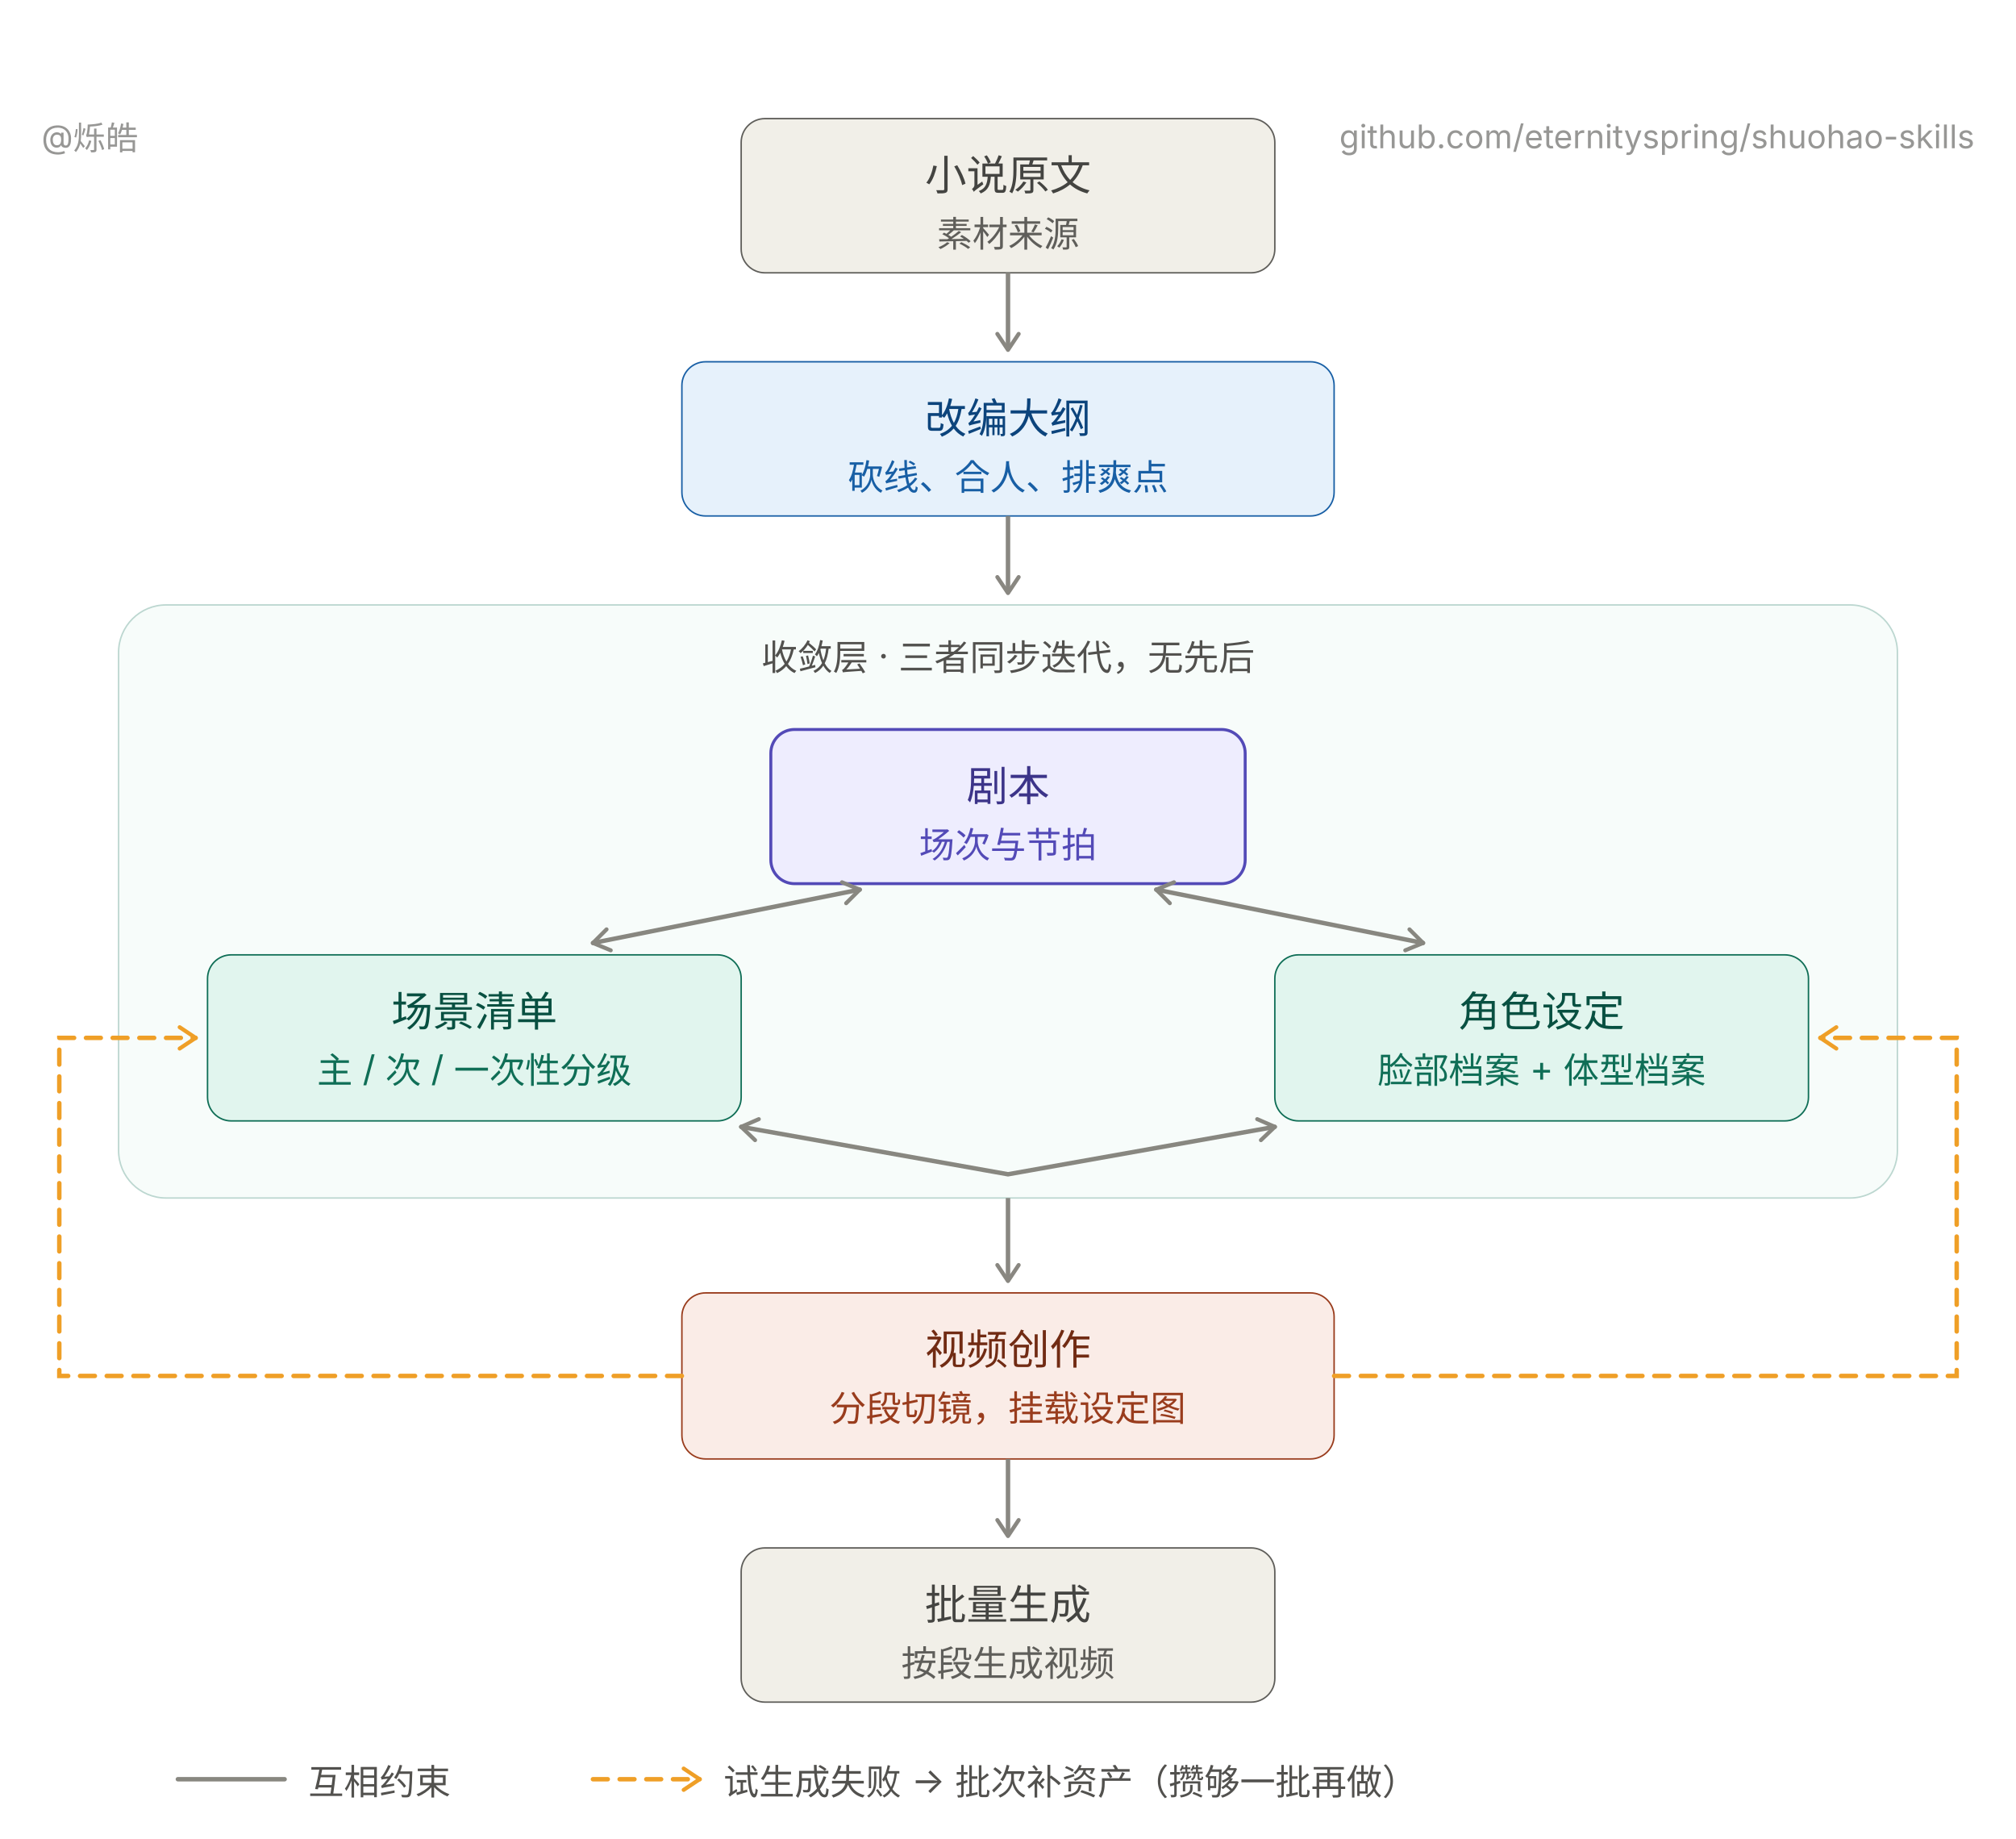
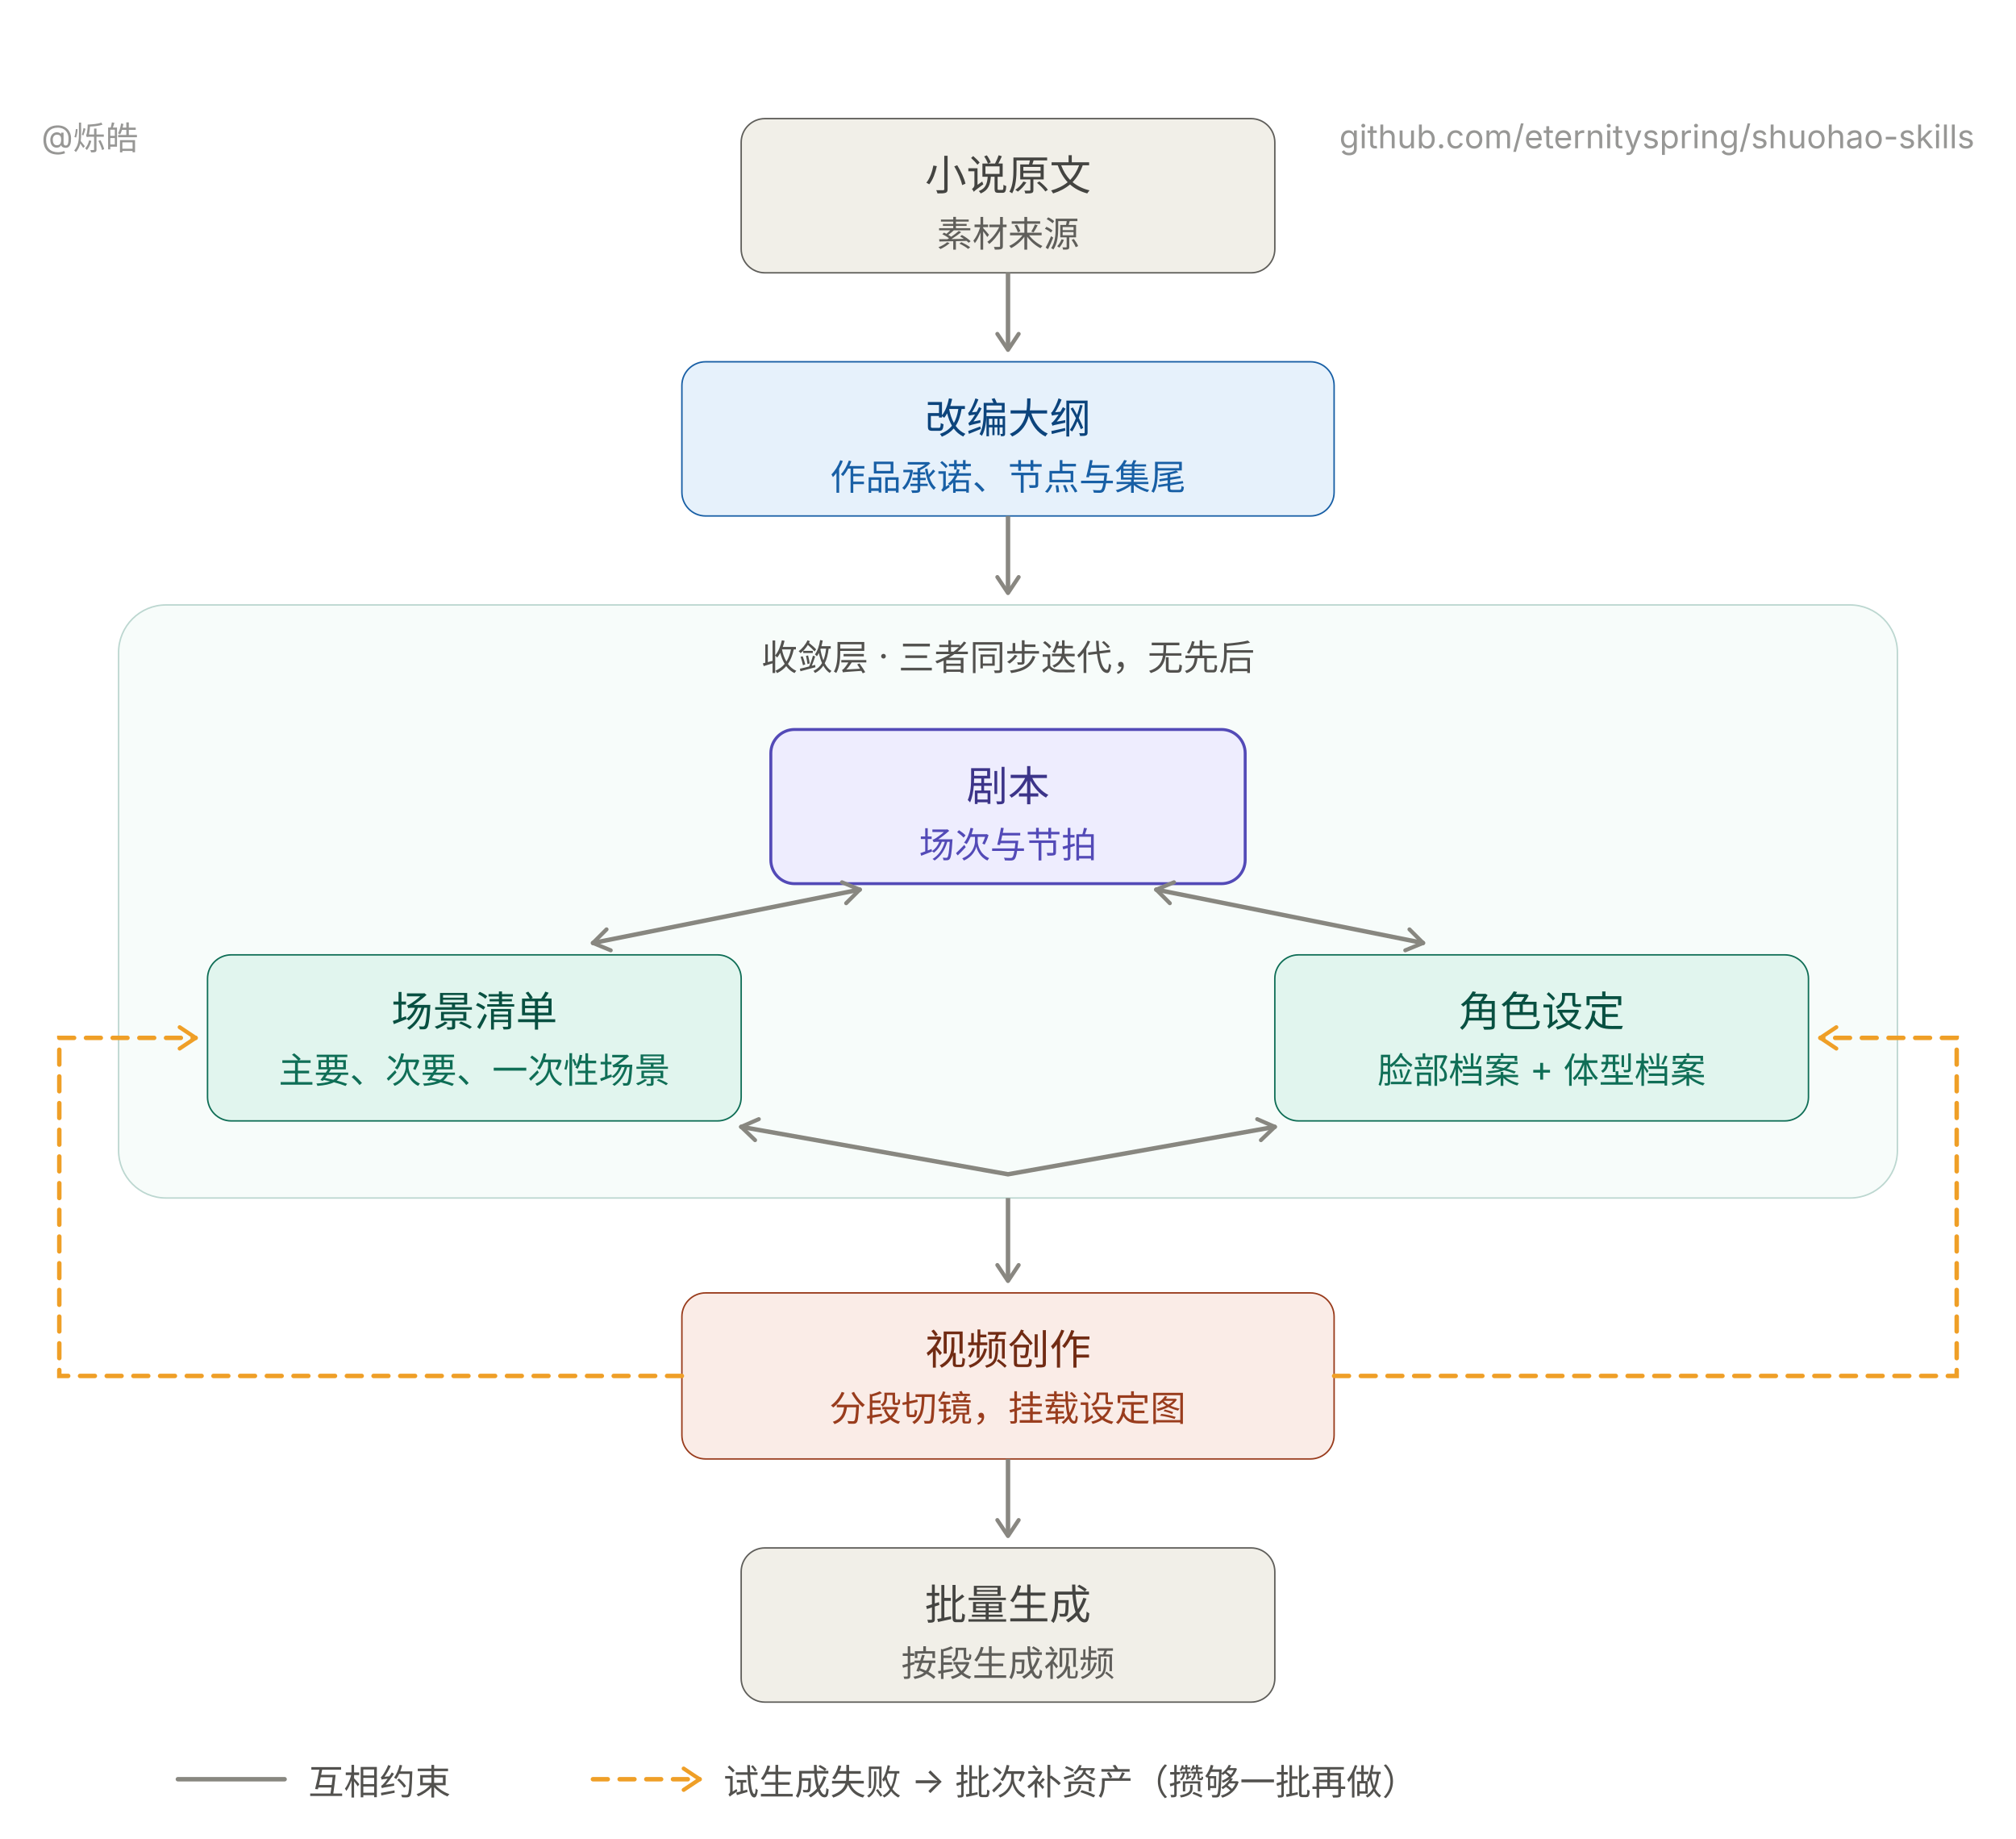
<svg xmlns="http://www.w3.org/2000/svg" width="100%" viewBox="0 0 680 620" role="img" style="">
  <defs>
    <marker id="arrow" viewBox="0 0 10 10" refX="8" refY="5" markerWidth="6" markerHeight="6" orient="auto-start-reverse">
      <path d="M2 1L8 5L2 9" fill="none" stroke="context-stroke" stroke-width="1.5" stroke-linecap="round" stroke-linejoin="round" />
    </marker>
  </defs>
  <g style="fill:rgb(0, 0, 0);stroke:none;color:rgb(11, 11, 11);stroke-width:1px;stroke-linecap:butt;stroke-linejoin:miter;opacity:1;font-family:anthropic-sans, -apple-system, &quot;system-ui&quot;, &quot;Segoe UI&quot;, sans-serif;font-size:16px;font-weight:400;text-anchor:start;dominant-baseline:auto">
    <rect x="250" y="40" width="180" height="52" rx="8" stroke-width="0.5" style="fill:rgb(241, 239, 232);stroke:rgb(95, 94, 90);color:rgb(11, 11, 11);stroke-width:0.5px;stroke-linecap:butt;stroke-linejoin:miter;opacity:1;font-family:anthropic-sans, -apple-system, &quot;system-ui&quot;, &quot;Segoe UI&quot;, sans-serif;font-size:16px;font-weight:400;text-anchor:start;dominant-baseline:auto" />
    <text x="340" y="58" text-anchor="middle" dominant-baseline="central" style="fill:rgb(68, 68, 65);stroke:none;color:rgb(11, 11, 11);stroke-width:1px;stroke-linecap:butt;stroke-linejoin:miter;opacity:1;font-family:anthropic-sans, -apple-system, &quot;system-ui&quot;, &quot;Segoe UI&quot;, sans-serif;font-size:14px;font-weight:500;text-anchor:middle;dominant-baseline:central">小说原文</text>
    <text x="340" y="78" text-anchor="middle" dominant-baseline="central" style="fill:rgb(95, 94, 90);stroke:none;color:rgb(11, 11, 11);stroke-width:1px;stroke-linecap:butt;stroke-linejoin:miter;opacity:1;font-family:anthropic-sans, -apple-system, &quot;system-ui&quot;, &quot;Segoe UI&quot;, sans-serif;font-size:12px;font-weight:400;text-anchor:middle;dominant-baseline:central">素材来源</text>
  </g>
  <line x1="340" y1="92" x2="340" y2="118" marker-end="url(#arrow)" style="fill:none;stroke:rgb(137, 135, 129);color:rgb(11, 11, 11);stroke-width:1.5px;stroke-linecap:butt;stroke-linejoin:miter;opacity:1;font-family:anthropic-sans, -apple-system, &quot;system-ui&quot;, &quot;Segoe UI&quot;, sans-serif;font-size:16px;font-weight:400;text-anchor:start;dominant-baseline:auto" />
  <g style="fill:rgb(0, 0, 0);stroke:none;color:rgb(11, 11, 11);stroke-width:1px;stroke-linecap:butt;stroke-linejoin:miter;opacity:1;font-family:anthropic-sans, -apple-system, &quot;system-ui&quot;, &quot;Segoe UI&quot;, sans-serif;font-size:16px;font-weight:400;text-anchor:start;dominant-baseline:auto">
    <rect x="230" y="122" width="220" height="52" rx="8" stroke-width="0.5" style="fill:rgb(230, 241, 251);stroke:rgb(24, 95, 165);color:rgb(11, 11, 11);stroke-width:0.5px;stroke-linecap:butt;stroke-linejoin:miter;opacity:1;font-family:anthropic-sans, -apple-system, &quot;system-ui&quot;, &quot;Segoe UI&quot;, sans-serif;font-size:16px;font-weight:400;text-anchor:start;dominant-baseline:auto" />
    <text x="340" y="140" text-anchor="middle" dominant-baseline="central" style="fill:rgb(12, 68, 124);stroke:none;color:rgb(11, 11, 11);stroke-width:1px;stroke-linecap:butt;stroke-linejoin:miter;opacity:1;font-family:anthropic-sans, -apple-system, &quot;system-ui&quot;, &quot;Segoe UI&quot;, sans-serif;font-size:14px;font-weight:500;text-anchor:middle;dominant-baseline:central">改编大纲</text>
-     <text x="340" y="160" text-anchor="middle" dominant-baseline="central" style="fill:rgb(24, 95, 165);stroke:none;color:rgb(11, 11, 11);stroke-width:1px;stroke-linecap:butt;stroke-linejoin:miter;opacity:1;font-family:anthropic-sans, -apple-system, &quot;system-ui&quot;, &quot;Segoe UI&quot;, sans-serif;font-size:12px;font-weight:400;text-anchor:middle;dominant-baseline:central">砍线、合人、排爽点</text>
+     <text x="340" y="160" text-anchor="middle" dominant-baseline="central" style="fill:rgb(24, 95, 165);stroke:none;color:rgb(11, 11, 11);stroke-width:1px;stroke-linecap:butt;stroke-linejoin:miter;opacity:1;font-family:anthropic-sans, -apple-system, &quot;system-ui&quot;, &quot;Segoe UI&quot;, sans-serif;font-size:12px;font-weight:400;text-anchor:middle;dominant-baseline:central">作品承诺、节点与集尾</text>
  </g>
  <line x1="340" y1="174" x2="340" y2="200" marker-end="url(#arrow)" style="fill:none;stroke:rgb(137, 135, 129);color:rgb(11, 11, 11);stroke-width:1.5px;stroke-linecap:butt;stroke-linejoin:miter;opacity:1;font-family:anthropic-sans, -apple-system, &quot;system-ui&quot;, &quot;Segoe UI&quot;, sans-serif;font-size:16px;font-weight:400;text-anchor:start;dominant-baseline:auto" />
  <rect x="40" y="204" width="600" height="200" rx="16" stroke-width="0.5" opacity="0.28" style="fill:rgb(225, 245, 238);stroke:rgb(15, 110, 86);color:rgb(11, 11, 11);stroke-width:0.5px;stroke-linecap:butt;stroke-linejoin:miter;opacity:0.28;font-family:anthropic-sans, -apple-system, &quot;system-ui&quot;, &quot;Segoe UI&quot;, sans-serif;font-size:16px;font-weight:400;text-anchor:start;dominant-baseline:auto" />
  <text x="340" y="226" text-anchor="middle" style="fill:rgb(82, 81, 78);stroke:none;color:rgb(11, 11, 11);stroke-width:1px;stroke-linecap:butt;stroke-linejoin:miter;opacity:1;font-family:anthropic-sans, -apple-system, &quot;system-ui&quot;, &quot;Segoe UI&quot;, sans-serif;font-size:12px;font-weight:400;text-anchor:middle;dominant-baseline:auto">收敛层 · 三者同步迭代，无先后</text>
  <g style="fill:rgb(0, 0, 0);stroke:none;color:rgb(11, 11, 11);stroke-width:1px;stroke-linecap:butt;stroke-linejoin:miter;opacity:1;font-family:anthropic-sans, -apple-system, &quot;system-ui&quot;, &quot;Segoe UI&quot;, sans-serif;font-size:16px;font-weight:400;text-anchor:start;dominant-baseline:auto">
    <rect x="260" y="246" width="160" height="52" rx="8" stroke-width="1" style="fill:rgb(238, 237, 254);stroke:rgb(83, 74, 183);color:rgb(11, 11, 11);stroke-width:1px;stroke-linecap:butt;stroke-linejoin:miter;opacity:1;font-family:anthropic-sans, -apple-system, &quot;system-ui&quot;, &quot;Segoe UI&quot;, sans-serif;font-size:16px;font-weight:400;text-anchor:start;dominant-baseline:auto" />
    <text x="340" y="264" text-anchor="middle" dominant-baseline="central" style="fill:rgb(60, 52, 137);stroke:none;color:rgb(11, 11, 11);stroke-width:1px;stroke-linecap:butt;stroke-linejoin:miter;opacity:1;font-family:anthropic-sans, -apple-system, &quot;system-ui&quot;, &quot;Segoe UI&quot;, sans-serif;font-size:14px;font-weight:500;text-anchor:middle;dominant-baseline:central">剧本</text>
    <text x="340" y="284" text-anchor="middle" dominant-baseline="central" style="fill:rgb(83, 74, 183);stroke:none;color:rgb(11, 11, 11);stroke-width:1px;stroke-linecap:butt;stroke-linejoin:miter;opacity:1;font-family:anthropic-sans, -apple-system, &quot;system-ui&quot;, &quot;Segoe UI&quot;, sans-serif;font-size:12px;font-weight:400;text-anchor:middle;dominant-baseline:central">场次与节拍</text>
  </g>
  <g style="fill:rgb(0, 0, 0);stroke:none;color:rgb(11, 11, 11);stroke-width:1px;stroke-linecap:butt;stroke-linejoin:miter;opacity:1;font-family:anthropic-sans, -apple-system, &quot;system-ui&quot;, &quot;Segoe UI&quot;, sans-serif;font-size:16px;font-weight:400;text-anchor:start;dominant-baseline:auto">
    <rect x="70" y="322" width="180" height="56" rx="8" stroke-width="0.5" style="fill:rgb(225, 245, 238);stroke:rgb(15, 110, 86);color:rgb(11, 11, 11);stroke-width:0.5px;stroke-linecap:butt;stroke-linejoin:miter;opacity:1;font-family:anthropic-sans, -apple-system, &quot;system-ui&quot;, &quot;Segoe UI&quot;, sans-serif;font-size:16px;font-weight:400;text-anchor:start;dominant-baseline:auto" />
    <text x="160" y="340" text-anchor="middle" dominant-baseline="central" style="fill:rgb(8, 80, 65);stroke:none;color:rgb(11, 11, 11);stroke-width:1px;stroke-linecap:butt;stroke-linejoin:miter;opacity:1;font-family:anthropic-sans, -apple-system, &quot;system-ui&quot;, &quot;Segoe UI&quot;, sans-serif;font-size:14px;font-weight:500;text-anchor:middle;dominant-baseline:central">场景清单</text>
-     <text x="160" y="360" text-anchor="middle" dominant-baseline="central" style="fill:rgb(15, 110, 86);stroke:none;color:rgb(11, 11, 11);stroke-width:1px;stroke-linecap:butt;stroke-linejoin:miter;opacity:1;font-family:anthropic-sans, -apple-system, &quot;system-ui&quot;, &quot;Segoe UI&quot;, sans-serif;font-size:12px;font-weight:400;text-anchor:middle;dominant-baseline:central">主 / 次 / 一次性分级</text>
+     <text x="160" y="360" text-anchor="middle" dominant-baseline="central" style="fill:rgb(15, 110, 86);stroke:none;color:rgb(11, 11, 11);stroke-width:1px;stroke-linecap:butt;stroke-linejoin:miter;opacity:1;font-family:anthropic-sans, -apple-system, &quot;system-ui&quot;, &quot;Segoe UI&quot;, sans-serif;font-size:12px;font-weight:400;text-anchor:middle;dominant-baseline:central">主要、次要、一次性场景</text>
  </g>
  <g style="fill:rgb(0, 0, 0);stroke:none;color:rgb(11, 11, 11);stroke-width:1px;stroke-linecap:butt;stroke-linejoin:miter;opacity:1;font-family:anthropic-sans, -apple-system, &quot;system-ui&quot;, &quot;Segoe UI&quot;, sans-serif;font-size:16px;font-weight:400;text-anchor:start;dominant-baseline:auto">
    <rect x="430" y="322" width="180" height="56" rx="8" stroke-width="0.5" style="fill:rgb(225, 245, 238);stroke:rgb(15, 110, 86);color:rgb(11, 11, 11);stroke-width:0.5px;stroke-linecap:butt;stroke-linejoin:miter;opacity:1;font-family:anthropic-sans, -apple-system, &quot;system-ui&quot;, &quot;Segoe UI&quot;, sans-serif;font-size:16px;font-weight:400;text-anchor:start;dominant-baseline:auto" />
    <text x="520" y="340" text-anchor="middle" dominant-baseline="central" style="fill:rgb(8, 80, 65);stroke:none;color:rgb(11, 11, 11);stroke-width:1px;stroke-linecap:butt;stroke-linejoin:miter;opacity:1;font-family:anthropic-sans, -apple-system, &quot;system-ui&quot;, &quot;Segoe UI&quot;, sans-serif;font-size:14px;font-weight:500;text-anchor:middle;dominant-baseline:central">角色设定</text>
    <text x="520" y="360" text-anchor="middle" dominant-baseline="central" style="fill:rgb(15, 110, 86);stroke:none;color:rgb(11, 11, 11);stroke-width:1px;stroke-linecap:butt;stroke-linejoin:miter;opacity:1;font-family:anthropic-sans, -apple-system, &quot;system-ui&quot;, &quot;Segoe UI&quot;, sans-serif;font-size:12px;font-weight:400;text-anchor:middle;dominant-baseline:central">脸部档案 + 体型档案</text>
  </g>
  <path d="M290 300 L200 318" fill="none" stroke="#888780" stroke-width="1.5" stroke-linecap="round" marker-start="url(#arrow)" marker-end="url(#arrow)" style="fill:none;stroke:rgb(136, 135, 128);color:rgb(11, 11, 11);stroke-width:1.5px;stroke-linecap:round;stroke-linejoin:miter;opacity:1;font-family:anthropic-sans, -apple-system, &quot;system-ui&quot;, &quot;Segoe UI&quot;, sans-serif;font-size:16px;font-weight:400;text-anchor:start;dominant-baseline:auto" />
  <path d="M390 300 L480 318" fill="none" stroke="#888780" stroke-width="1.5" stroke-linecap="round" marker-start="url(#arrow)" marker-end="url(#arrow)" style="fill:none;stroke:rgb(136, 135, 128);color:rgb(11, 11, 11);stroke-width:1.5px;stroke-linecap:round;stroke-linejoin:miter;opacity:1;font-family:anthropic-sans, -apple-system, &quot;system-ui&quot;, &quot;Segoe UI&quot;, sans-serif;font-size:16px;font-weight:400;text-anchor:start;dominant-baseline:auto" />
  <path d="M250 380 L340 396 L430 380" fill="none" stroke="#888780" stroke-width="1.5" stroke-linecap="round" marker-start="url(#arrow)" marker-end="url(#arrow)" style="fill:none;stroke:rgb(136, 135, 128);color:rgb(11, 11, 11);stroke-width:1.5px;stroke-linecap:round;stroke-linejoin:miter;opacity:1;font-family:anthropic-sans, -apple-system, &quot;system-ui&quot;, &quot;Segoe UI&quot;, sans-serif;font-size:16px;font-weight:400;text-anchor:start;dominant-baseline:auto" />
  <line x1="340" y1="404" x2="340" y2="432" marker-end="url(#arrow)" style="fill:none;stroke:rgb(137, 135, 129);color:rgb(11, 11, 11);stroke-width:1.5px;stroke-linecap:butt;stroke-linejoin:miter;opacity:1;font-family:anthropic-sans, -apple-system, &quot;system-ui&quot;, &quot;Segoe UI&quot;, sans-serif;font-size:16px;font-weight:400;text-anchor:start;dominant-baseline:auto" />
  <g style="fill:rgb(0, 0, 0);stroke:none;color:rgb(11, 11, 11);stroke-width:1px;stroke-linecap:butt;stroke-linejoin:miter;opacity:1;font-family:anthropic-sans, -apple-system, &quot;system-ui&quot;, &quot;Segoe UI&quot;, sans-serif;font-size:16px;font-weight:400;text-anchor:start;dominant-baseline:auto">
    <rect x="230" y="436" width="220" height="56" rx="8" stroke-width="0.5" style="fill:rgb(250, 236, 231);stroke:rgb(153, 60, 29);color:rgb(11, 11, 11);stroke-width:0.5px;stroke-linecap:butt;stroke-linejoin:miter;opacity:1;font-family:anthropic-sans, -apple-system, &quot;system-ui&quot;, &quot;Segoe UI&quot;, sans-serif;font-size:16px;font-weight:400;text-anchor:start;dominant-baseline:auto" />
    <text x="340" y="454" text-anchor="middle" dominant-baseline="central" style="fill:rgb(113, 43, 19);stroke:none;color:rgb(11, 11, 11);stroke-width:1px;stroke-linecap:butt;stroke-linejoin:miter;opacity:1;font-family:anthropic-sans, -apple-system, &quot;system-ui&quot;, &quot;Segoe UI&quot;, sans-serif;font-size:14px;font-weight:500;text-anchor:middle;dominant-baseline:central">视频创作</text>
    <text x="340" y="474" text-anchor="middle" dominant-baseline="central" style="fill:rgb(153, 60, 29);stroke:none;color:rgb(11, 11, 11);stroke-width:1px;stroke-linecap:butt;stroke-linejoin:miter;opacity:1;font-family:anthropic-sans, -apple-system, &quot;system-ui&quot;, &quot;Segoe UI&quot;, sans-serif;font-size:12px;font-weight:400;text-anchor:middle;dominant-baseline:central">分段切镜，挂载设定图</text>
  </g>
  <line x1="340" y1="492" x2="340" y2="518" marker-end="url(#arrow)" style="fill:none;stroke:rgb(137, 135, 129);color:rgb(11, 11, 11);stroke-width:1.5px;stroke-linecap:butt;stroke-linejoin:miter;opacity:1;font-family:anthropic-sans, -apple-system, &quot;system-ui&quot;, &quot;Segoe UI&quot;, sans-serif;font-size:16px;font-weight:400;text-anchor:start;dominant-baseline:auto" />
  <g style="fill:rgb(0, 0, 0);stroke:none;color:rgb(11, 11, 11);stroke-width:1px;stroke-linecap:butt;stroke-linejoin:miter;opacity:1;font-family:anthropic-sans, -apple-system, &quot;system-ui&quot;, &quot;Segoe UI&quot;, sans-serif;font-size:16px;font-weight:400;text-anchor:start;dominant-baseline:auto">
    <rect x="250" y="522" width="180" height="52" rx="8" stroke-width="0.5" style="fill:rgb(241, 239, 232);stroke:rgb(95, 94, 90);color:rgb(11, 11, 11);stroke-width:0.5px;stroke-linecap:butt;stroke-linejoin:miter;opacity:1;font-family:anthropic-sans, -apple-system, &quot;system-ui&quot;, &quot;Segoe UI&quot;, sans-serif;font-size:16px;font-weight:400;text-anchor:start;dominant-baseline:auto" />
    <text x="340" y="540" text-anchor="middle" dominant-baseline="central" style="fill:rgb(68, 68, 65);stroke:none;color:rgb(11, 11, 11);stroke-width:1px;stroke-linecap:butt;stroke-linejoin:miter;opacity:1;font-family:anthropic-sans, -apple-system, &quot;system-ui&quot;, &quot;Segoe UI&quot;, sans-serif;font-size:14px;font-weight:500;text-anchor:middle;dominant-baseline:central">批量生成</text>
    <text x="340" y="560" text-anchor="middle" dominant-baseline="central" style="fill:rgb(95, 94, 90);stroke:none;color:rgb(11, 11, 11);stroke-width:1px;stroke-linecap:butt;stroke-linejoin:miter;opacity:1;font-family:anthropic-sans, -apple-system, &quot;system-ui&quot;, &quot;Segoe UI&quot;, sans-serif;font-size:12px;font-weight:400;text-anchor:middle;dominant-baseline:central">按段生成视频</text>
  </g>
  <path d="M450 464 L660 464 L660 350 L614 350" fill="none" stroke="#EF9F27" stroke-width="1.5" stroke-dasharray="5 4" stroke-linecap="round" marker-end="url(#arrow)" style="fill:none;stroke:rgb(239, 159, 39);color:rgb(11, 11, 11);stroke-width:1.5px;stroke-dasharray:5px, 4px;stroke-linecap:round;stroke-linejoin:miter;opacity:1;font-family:anthropic-sans, -apple-system, &quot;system-ui&quot;, &quot;Segoe UI&quot;, sans-serif;font-size:16px;font-weight:400;text-anchor:start;dominant-baseline:auto" />
  <path d="M230 464 L20 464 L20 350 L66 350" fill="none" stroke="#EF9F27" stroke-width="1.5" stroke-dasharray="5 4" stroke-linecap="round" marker-end="url(#arrow)" style="fill:none;stroke:rgb(239, 159, 39);color:rgb(11, 11, 11);stroke-width:1.5px;stroke-dasharray:5px, 4px;stroke-linecap:round;stroke-linejoin:miter;opacity:1;font-family:anthropic-sans, -apple-system, &quot;system-ui&quot;, &quot;Segoe UI&quot;, sans-serif;font-size:16px;font-weight:400;text-anchor:start;dominant-baseline:auto" />
  <line x1="60" y1="600" x2="96" y2="600" stroke="#888780" stroke-width="1.5" stroke-linecap="round" style="fill:rgb(0, 0, 0);stroke:rgb(136, 135, 128);color:rgb(11, 11, 11);stroke-width:1.5px;stroke-linecap:round;stroke-linejoin:miter;opacity:1;font-family:anthropic-sans, -apple-system, &quot;system-ui&quot;, &quot;Segoe UI&quot;, sans-serif;font-size:16px;font-weight:400;text-anchor:start;dominant-baseline:auto" />
  <text x="104" y="600" dominant-baseline="central" style="fill:rgb(82, 81, 78);stroke:none;color:rgb(11, 11, 11);stroke-width:1px;stroke-linecap:butt;stroke-linejoin:miter;opacity:1;font-family:anthropic-sans, -apple-system, &quot;system-ui&quot;, &quot;Segoe UI&quot;, sans-serif;font-size:12px;font-weight:400;text-anchor:start;dominant-baseline:central">互相约束</text>
  <line x1="200" y1="600" x2="236" y2="600" stroke="#EF9F27" stroke-width="1.5" stroke-dasharray="5 4" stroke-linecap="round" marker-end="url(#arrow)" style="fill:rgb(0, 0, 0);stroke:rgb(239, 159, 39);color:rgb(11, 11, 11);stroke-width:1.5px;stroke-dasharray:5px, 4px;stroke-linecap:round;stroke-linejoin:miter;opacity:1;font-family:anthropic-sans, -apple-system, &quot;system-ui&quot;, &quot;Segoe UI&quot;, sans-serif;font-size:16px;font-weight:400;text-anchor:start;dominant-baseline:auto" />
  <text x="244" y="600" dominant-baseline="central" style="fill:rgb(82, 81, 78);stroke:none;color:rgb(11, 11, 11);stroke-width:1px;stroke-linecap:butt;stroke-linejoin:miter;opacity:1;font-family:anthropic-sans, -apple-system, &quot;system-ui&quot;, &quot;Segoe UI&quot;, sans-serif;font-size:12px;font-weight:400;text-anchor:start;dominant-baseline:central">试生成失败 → 批次补资产（攒够一批再做）</text>
  <text x="14" y="50" text-anchor="start" style="fill:rgb(82,81,78);opacity:0.6;font-family:anthropic-sans, -apple-system, &quot;system-ui&quot;, &quot;Segoe UI&quot;, sans-serif;font-size:11px;font-weight:400">@烁皓</text>
  <text x="666" y="50" text-anchor="end" style="fill:rgb(82,81,78);opacity:0.6;font-family:anthropic-sans, -apple-system, &quot;system-ui&quot;, &quot;Segoe UI&quot;, sans-serif;font-size:11px;font-weight:400">github.com/eternityspring/shuohao-skills</text>
</svg>
